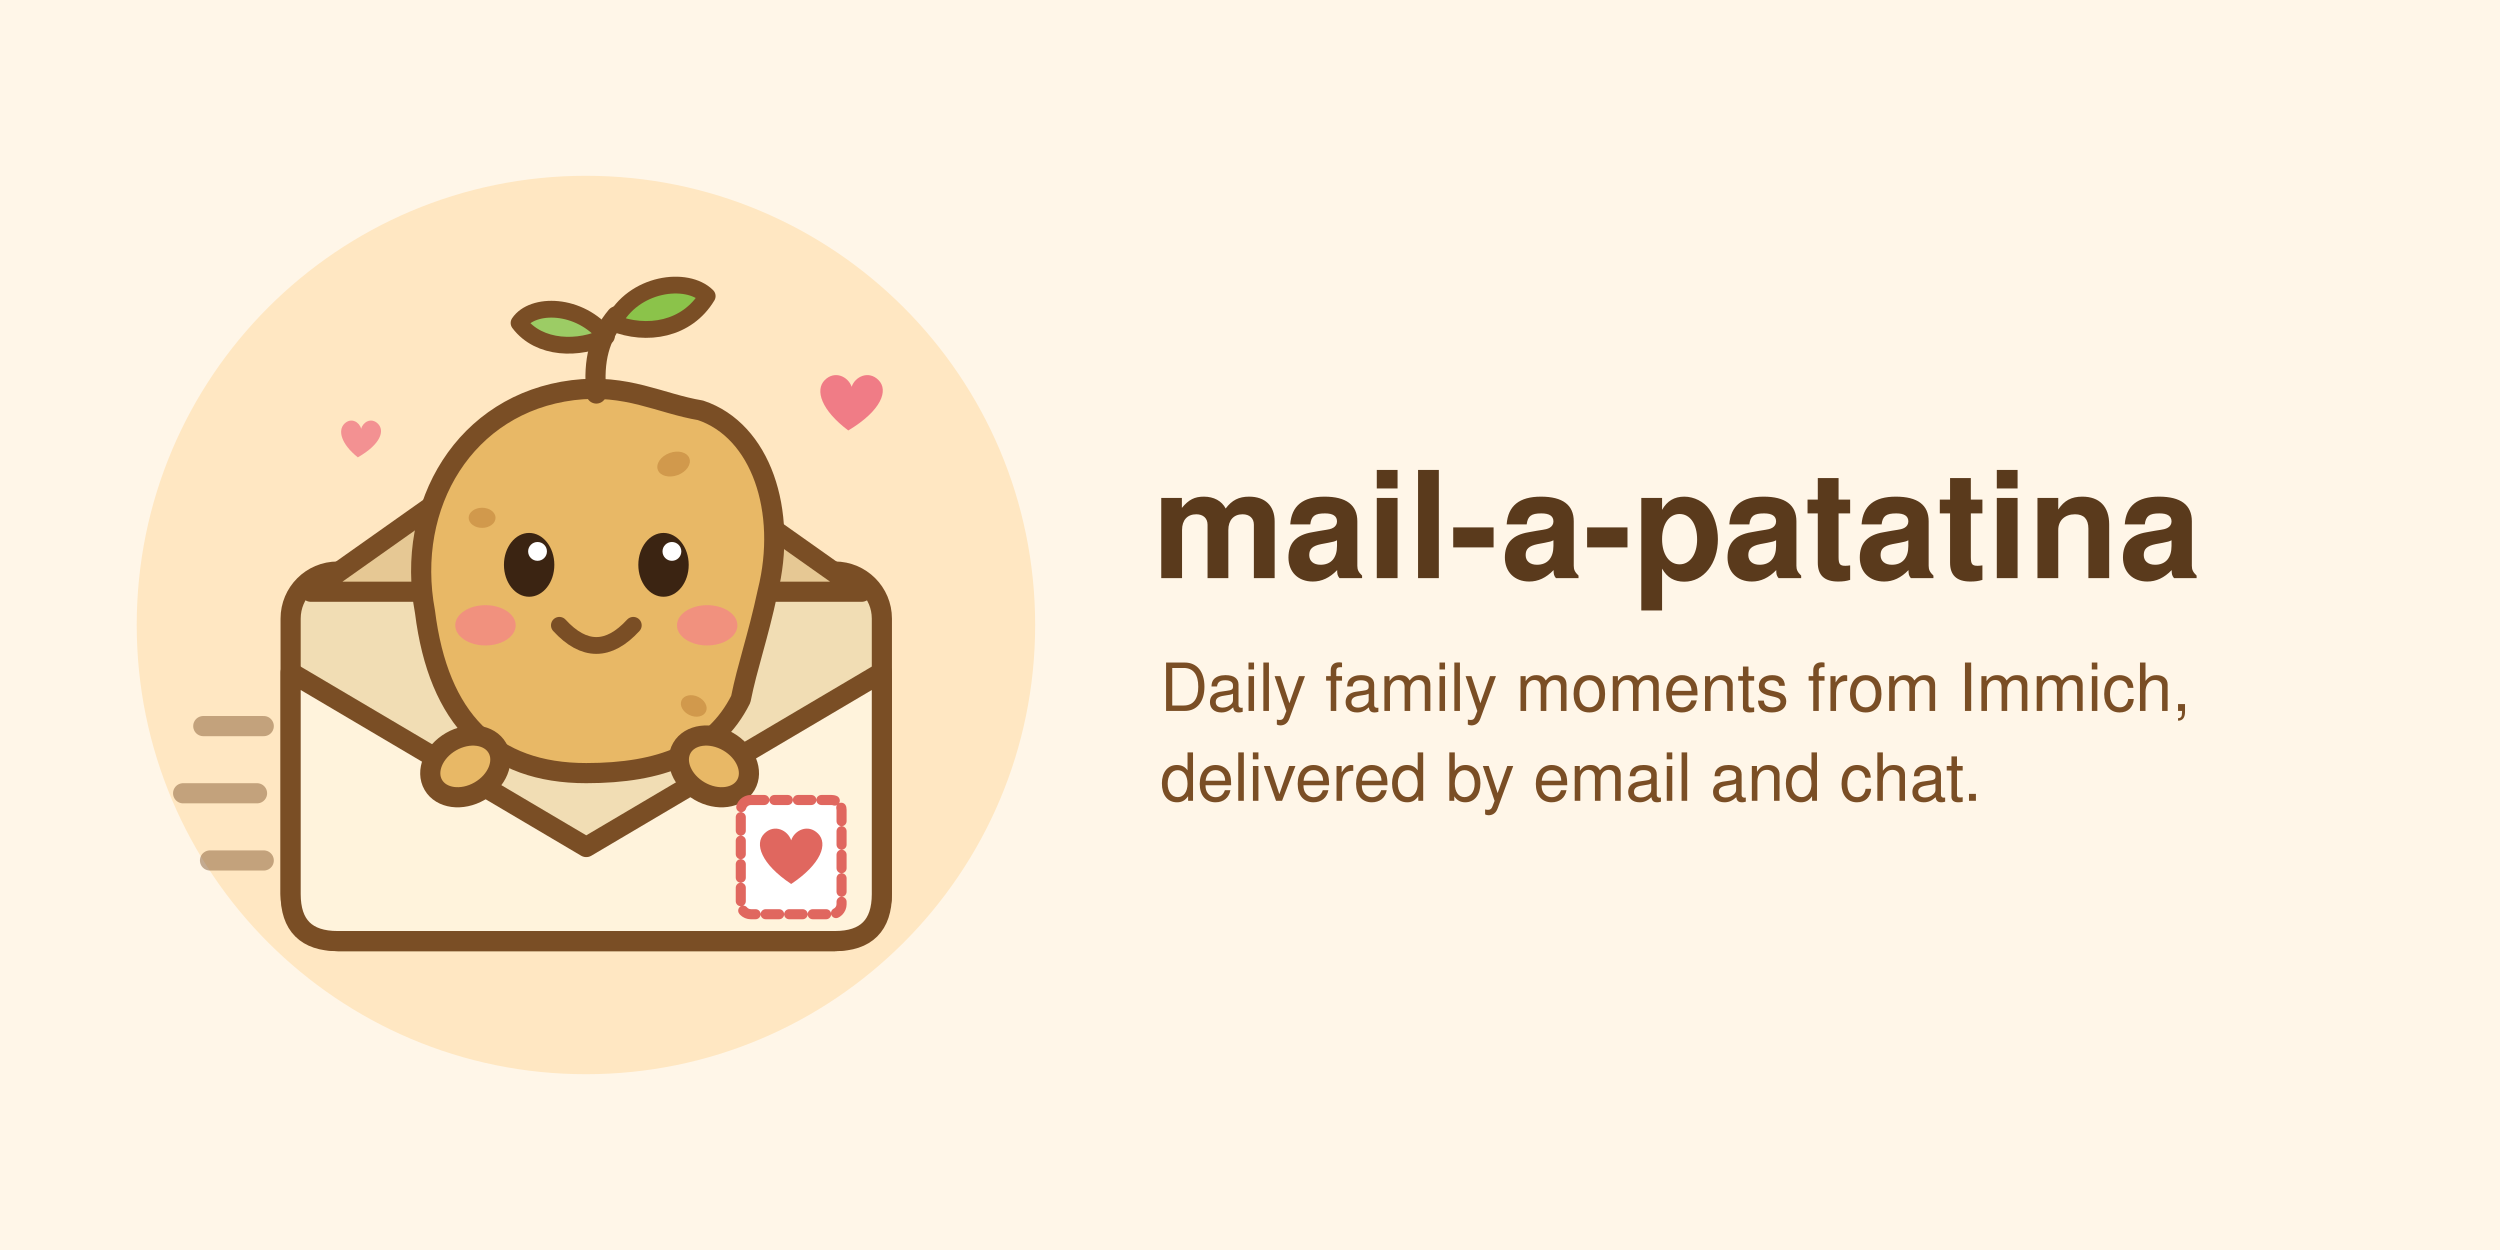
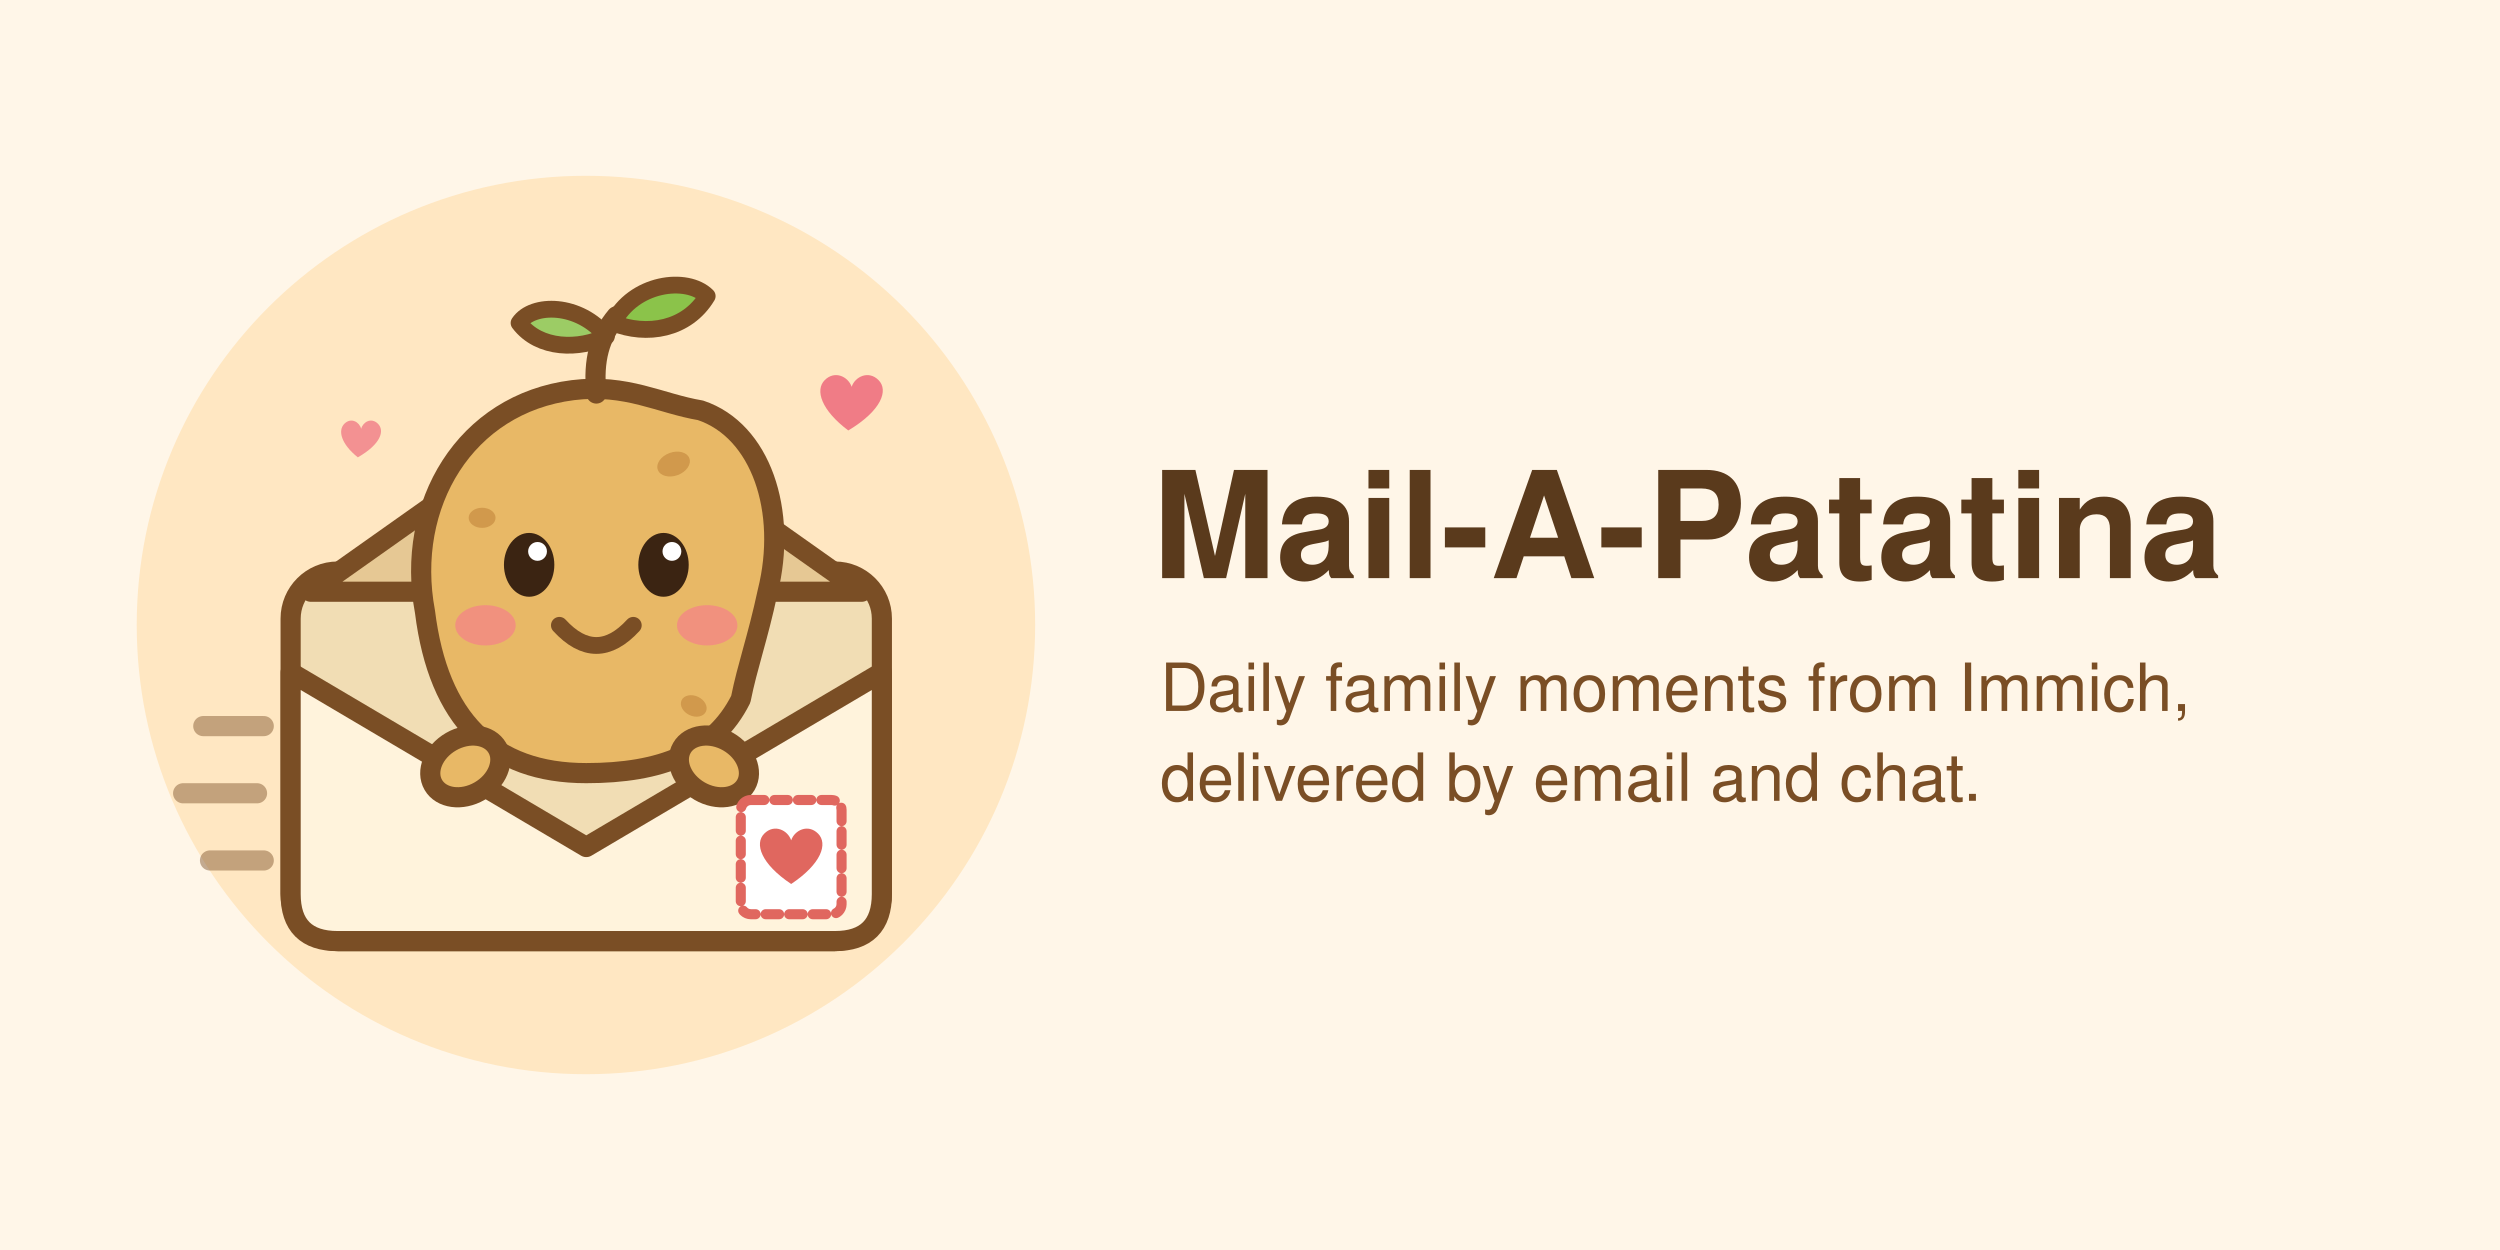
<svg xmlns="http://www.w3.org/2000/svg" viewBox="0 0 1280 640" width="1280" height="640">
  <rect width="1280" height="640" fill="#FFF6E8" />
  <circle cx="300" cy="320" r="230" fill="#FFE7C2" />
  <g transform="translate(80 100) scale(1.72)">
    <g stroke="#7A4E25" stroke-width="6" stroke-linecap="round" stroke-linejoin="round">
      <g fill="none" opacity="0.45">
        <path d="M14 158 H32" />
        <path d="M8 178 H30" />
        <path d="M16 198 H32" />
      </g>
      <rect x="40" y="112" width="176" height="110" rx="14" fill="#F1DDB4" />
      <path d="M46 118 L128 60 L210 118 Z" fill="#E6C894" />
      <path d="M80 124 C74 92 92 62 124 58 C140 56 150 62 162 64 C180 70 188 94 182 118 C179 132 176 140 174 150 C166 166 150 172 128 172 C100 172 84 156 80 124 Z" fill="#E8B866" />
      <g stroke="none" fill="#C98F43" opacity="0.75">
        <ellipse cx="154" cy="80" rx="5" ry="3.5" transform="rotate(-20 154 80)" />
        <ellipse cx="97" cy="96" rx="4" ry="3" />
        <ellipse cx="160" cy="152" rx="4" ry="3" transform="rotate(25 160 152)" />
      </g>
      <path d="M131 59 C130 49 132 42 137 36" fill="none" />
      <path d="M136 38 C142 26 158 24 164 30 C158 40 146 42 136 38 Z" fill="#8BC34A" stroke-width="5" />
      <path d="M134 42 C126 32 112 32 108 38 C114 46 126 46 134 42 Z" fill="#9CCC65" stroke-width="5" />
      <g stroke="none">
        <ellipse cx="111" cy="110" rx="7.5" ry="9.5" fill="#3B2412" />
        <ellipse cx="151" cy="110" rx="7.5" ry="9.5" fill="#3B2412" />
        <circle cx="113.5" cy="106" r="2.8" fill="#FFFFFF" />
        <circle cx="153.5" cy="106" r="2.8" fill="#FFFFFF" />
        <ellipse cx="98" cy="128" rx="9" ry="6" fill="#F28B82" opacity="0.85" />
        <ellipse cx="164" cy="128" rx="9" ry="6" fill="#F28B82" opacity="0.85" />
      </g>
      <path d="M120 128 Q131 140 142 128" fill="none" stroke-width="5" />
      <path d="M40 142 L128 194 L216 142 V208 Q216 222 202 222 H54 Q40 222 40 208 Z" fill="#FFF3DC" />
      <ellipse cx="92" cy="170" rx="11" ry="8.5" fill="#E8B866" transform="rotate(-30 92 170)" />
      <ellipse cx="166" cy="170" rx="11" ry="8.5" fill="#E8B866" transform="rotate(30 166 170)" />
      <rect x="174" y="180" width="30" height="34" rx="3" fill="#FFFFFF" stroke="#E0675F" stroke-width="3" stroke-dasharray="4 3" />
      <path d="M189 205 C180 199 178 193 181 190 C184 187 188 189 189 192 C190 189 194 187 197 190 C200 193 198 199 189 205 Z" fill="#E0675F" stroke="none" />
    </g>
    <path d="M206 70 C198 64 196 58 199 55 C202 52 206 54 207 57 C208 54 212 52 215 55 C218 58 216 64 206 70 Z" fill="#F07C86" />
    <path d="M60 78 C55 74 54 70 56 68 C58 66 60.5 67.5 61 69.5 C61.5 67.5 64 66 66 68 C68 70 67 74 60 78 Z" fill="#F07C86" opacity="0.8" />
  </g>
  <g font-family="Nunito, 'Varela Round', 'Segoe UI', Helvetica, Arial, sans-serif" fill="#5A3A1C">
-     <text x="590" y="296" font-size="76" font-weight="800">mail-a-patatina</text>
+     <text x="590" y="296" font-size="76" font-weight="800">Mail-A-Patatina</text>
    <text x="594" y="364" font-size="34" fill="#7A4E25">Daily family moments from Immich,</text>
    <text x="594" y="410" font-size="34" fill="#7A4E25">delivered by email and chat.</text>
  </g>
</svg>
